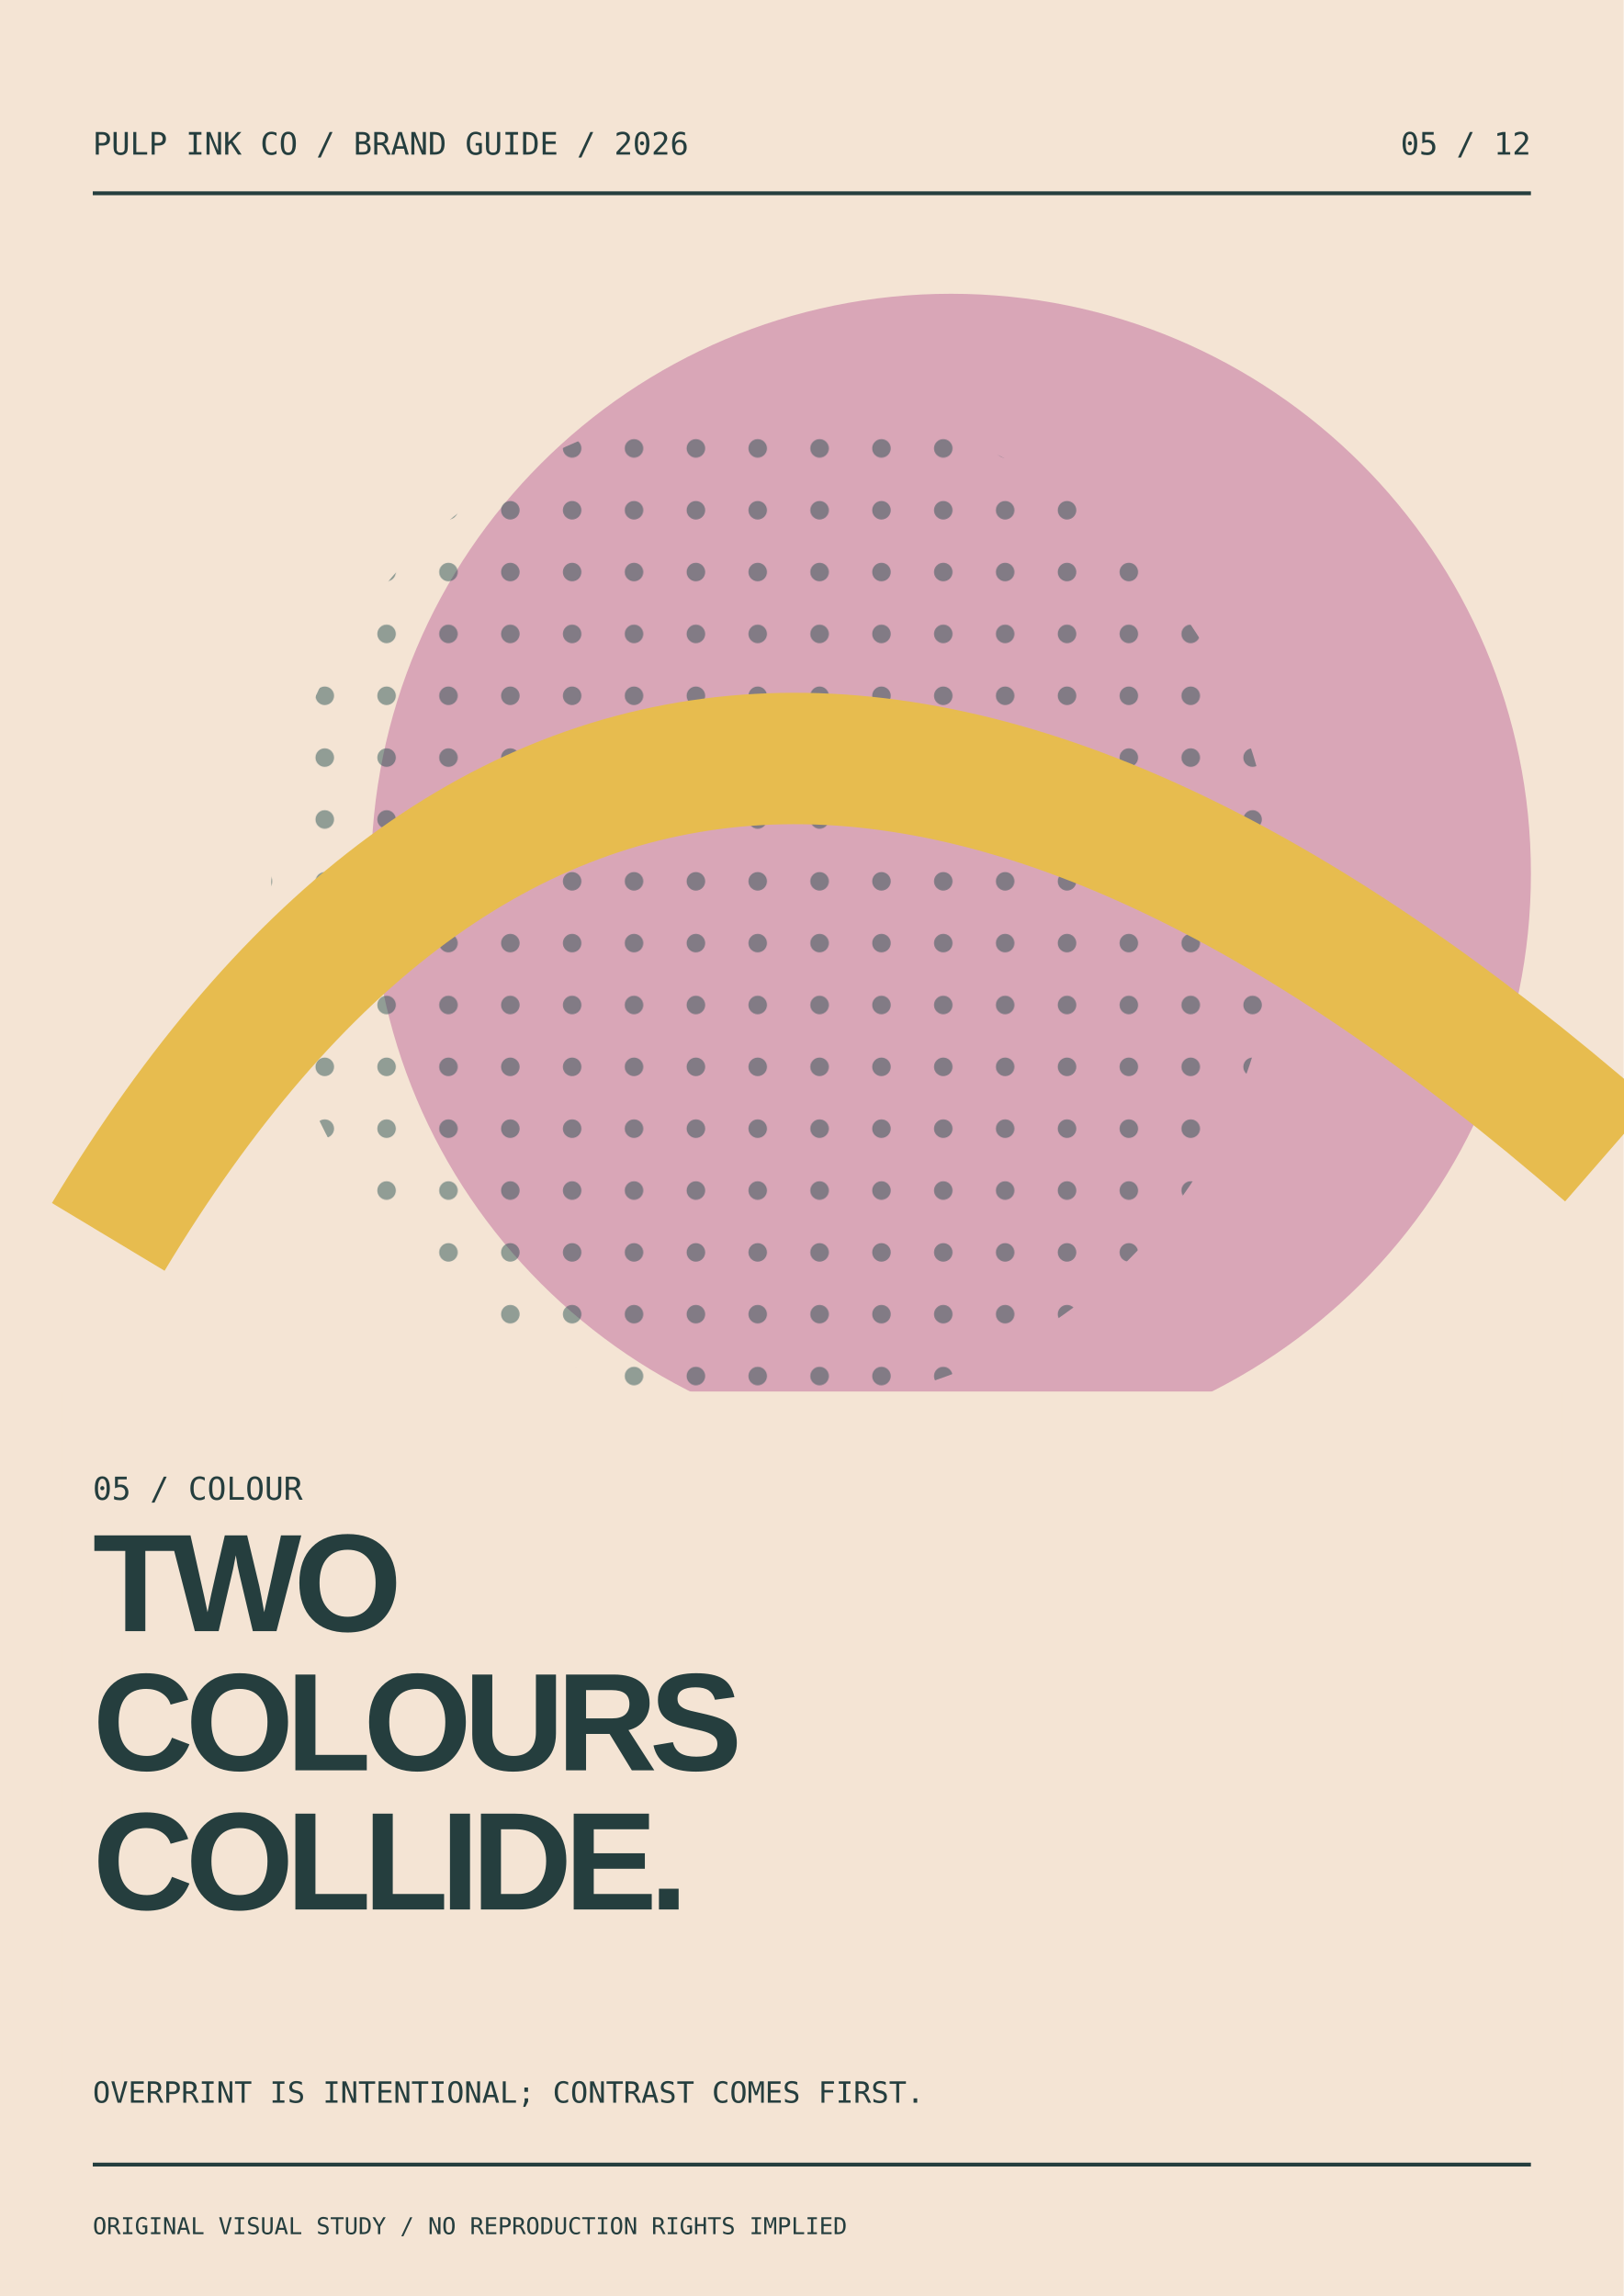
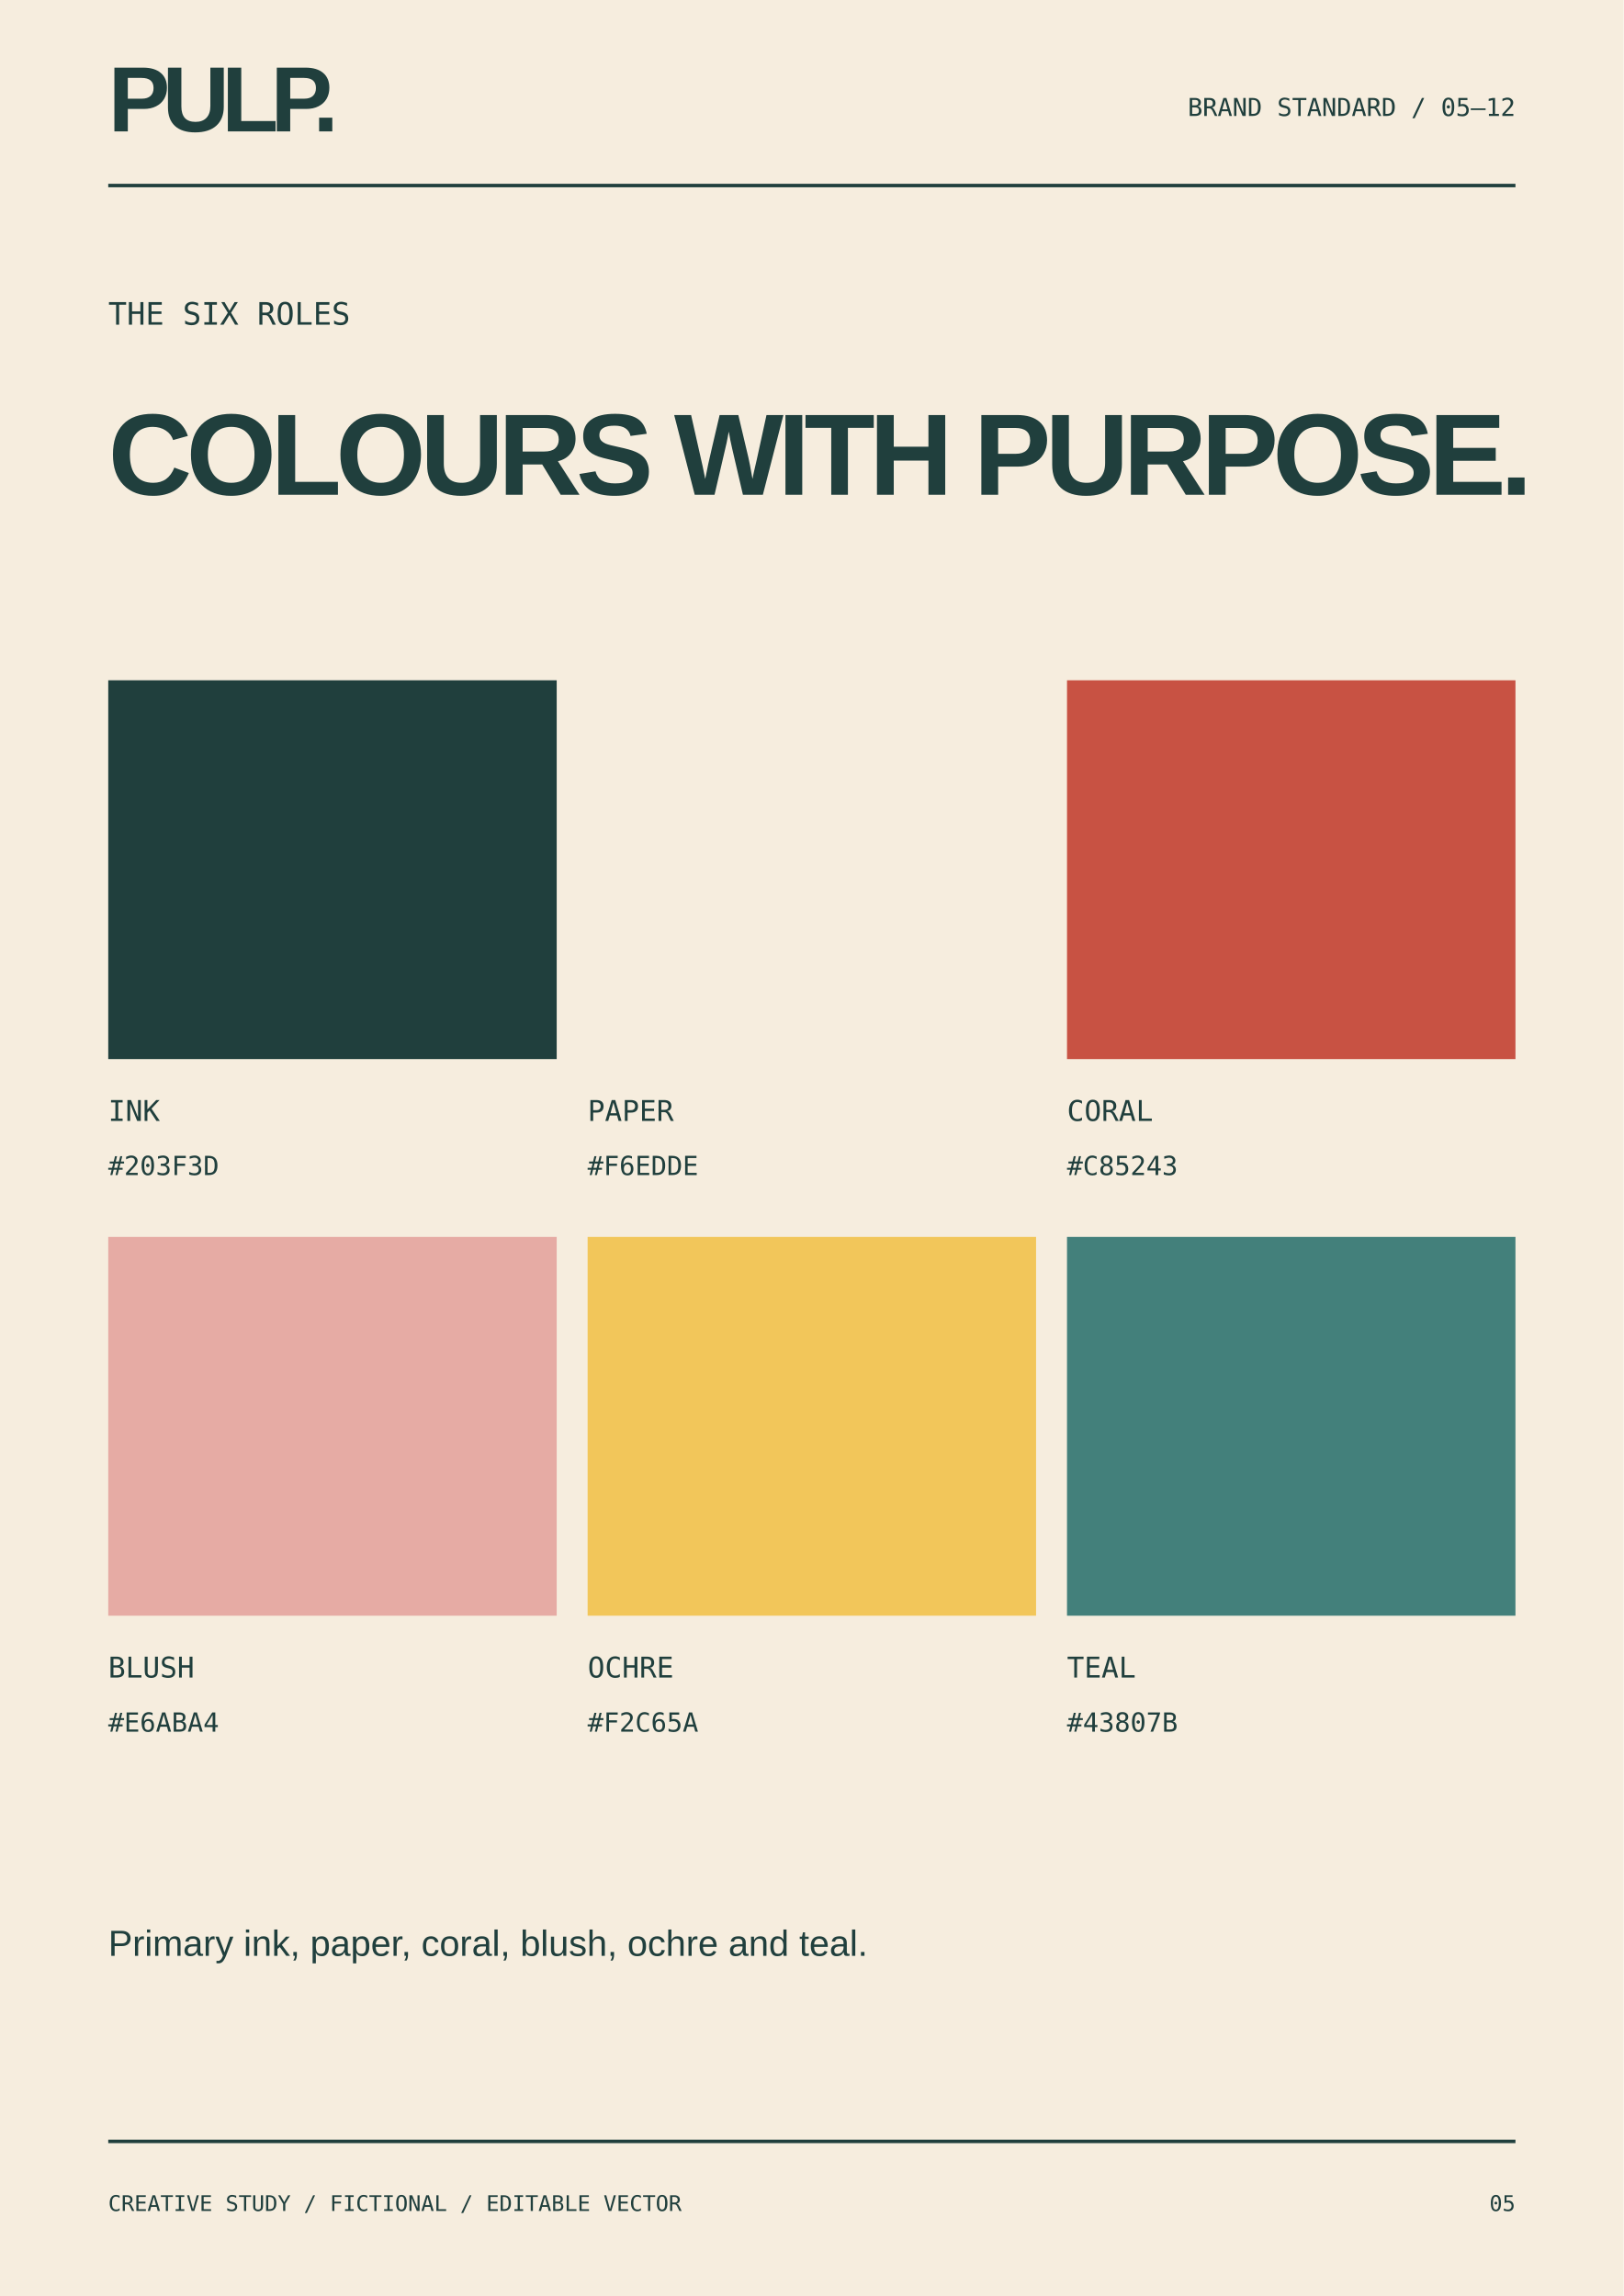
<svg xmlns="http://www.w3.org/2000/svg" width="210mm" height="297mm" viewBox="0 0 210 297" role="img">
-   <defs>
-     <pattern id="g" width="8" height="8" patternUnits="userSpaceOnUse">
-       <circle cx="2" cy="2" r="1.2" fill="#184649" opacity=".45" />
-     </pattern>
-   </defs>
-   <rect width="210" height="297" fill="#F4E4D4" />
-   <text x="12" y="20" font-family="monospace" font-size="4" fill="#253E3E">PULP INK CO / BRAND GUIDE / 2026</text>
-   <text x="198" y="20" text-anchor="end" font-family="monospace" font-size="4" fill="#253E3E">05 / 12</text>
-   <path d="M12 25H198" stroke="#253E3E" stroke-width=".5" />
-   <circle cx="123" cy="113" r="75" fill="#D9A6B7" />
-   <circle cx="100" cy="117" r="65" fill="url(#g)" />
-   <path d="M14 160Q85 42 208 149" stroke="#E7BC4F" fill="none" stroke-width="17" />
-   <rect x="8" y="180" width="194" height="91" fill="#F4E4D4" />
-   <text x="12" y="194" font-family="monospace" font-size="4.1" fill="#253E3E">05 / COLOUR</text>
-   <text x="12" y="211" font-family="Arial Black,Arial,sans-serif" font-size="18" font-weight="900" letter-spacing="-1" fill="#253E3E">TWO</text>
-   <text x="12" y="229" font-family="Arial Black,Arial,sans-serif" font-size="18" font-weight="900" letter-spacing="-1" fill="#253E3E">COLOURS</text>
-   <text x="12" y="247" font-family="Arial Black,Arial,sans-serif" font-size="18" font-weight="900" letter-spacing="-1" fill="#253E3E">COLLIDE.</text>
-   <text x="12" y="272" font-family="monospace" font-size="3.8" fill="#253E3E">OVERPRINT IS INTENTIONAL; CONTRAST COMES FIRST.</text>
-   <path d="M12 280H198" stroke="#253E3E" stroke-width=".5" />
-   <text x="12" y="289" font-family="monospace" font-size="3" fill="#253E3E">ORIGINAL VISUAL STUDY / NO REPRODUCTION RIGHTS IMPLIED</text>
+   <rect x="0" y="0" width="210" height="297" fill="#F6EDDE" />
+   <text x="14" y="17" fill="#203F3D" font-family="Arial,Helvetica,sans-serif" font-size="12" font-weight="900" letter-spacing="-1">PULP.</text>
+   <text x="196" y="15" fill="#203F3D" font-family="monospace" font-size="3.2" text-anchor="end">BRAND STANDARD / 05—12</text>
+   <path d="M14 24H196M14 277H196" stroke="#203F3D" stroke-width=".45" />
+   <text x="14" y="42" fill="#203F3D" font-family="monospace" font-size="4">THE SIX ROLES</text>
+   <text x="14" y="64" fill="#203F3D" font-family="Arial,Helvetica,sans-serif" font-size="15" font-weight="900" letter-spacing="-.75">COLOURS WITH PURPOSE.</text>
+   <rect x="14" y="88" width="58" height="49" fill="#203F3D" />
+   <text x="14" y="145" fill="#203F3D" font-family="monospace" font-size="3.7">INK</text>
+   <text x="14" y="152" fill="#203F3D" font-family="monospace" font-size="3.4">#203F3D</text>
+   <rect x="76" y="88" width="58" height="49" fill="#F6EDDE" />
+   <text x="76" y="145" fill="#203F3D" font-family="monospace" font-size="3.7">PAPER</text>
+   <text x="76" y="152" fill="#203F3D" font-family="monospace" font-size="3.4">#F6EDDE</text>
+   <rect x="138" y="88" width="58" height="49" fill="#C85243" />
+   <text x="138" y="145" fill="#203F3D" font-family="monospace" font-size="3.7">CORAL</text>
+   <text x="138" y="152" fill="#203F3D" font-family="monospace" font-size="3.4">#C85243</text>
+   <rect x="14" y="160" width="58" height="49" fill="#E6ABA4" />
+   <text x="14" y="217" fill="#203F3D" font-family="monospace" font-size="3.7">BLUSH</text>
+   <text x="14" y="224" fill="#203F3D" font-family="monospace" font-size="3.4">#E6ABA4</text>
+   <rect x="76" y="160" width="58" height="49" fill="#F2C65A" />
+   <text x="76" y="217" fill="#203F3D" font-family="monospace" font-size="3.7">OCHRE</text>
+   <text x="76" y="224" fill="#203F3D" font-family="monospace" font-size="3.4">#F2C65A</text>
+   <rect x="138" y="160" width="58" height="49" fill="#43807B" />
+   <text x="138" y="217" fill="#203F3D" font-family="monospace" font-size="3.7">TEAL</text>
+   <text x="138" y="224" fill="#203F3D" font-family="monospace" font-size="3.4">#43807B</text>
+   <text x="14" y="253" fill="#203F3D" font-family="Arial,Helvetica,sans-serif" font-size="4.7">Primary ink, paper, coral, blush, ochre and teal.</text>
+   <text x="14" y="286" fill="#203F3D" font-family="monospace" font-size="2.8">CREATIVE STUDY / FICTIONAL / EDITABLE VECTOR</text>
+   <text x="196" y="286" fill="#203F3D" font-family="monospace" font-size="2.8" text-anchor="end">05</text>
</svg>
